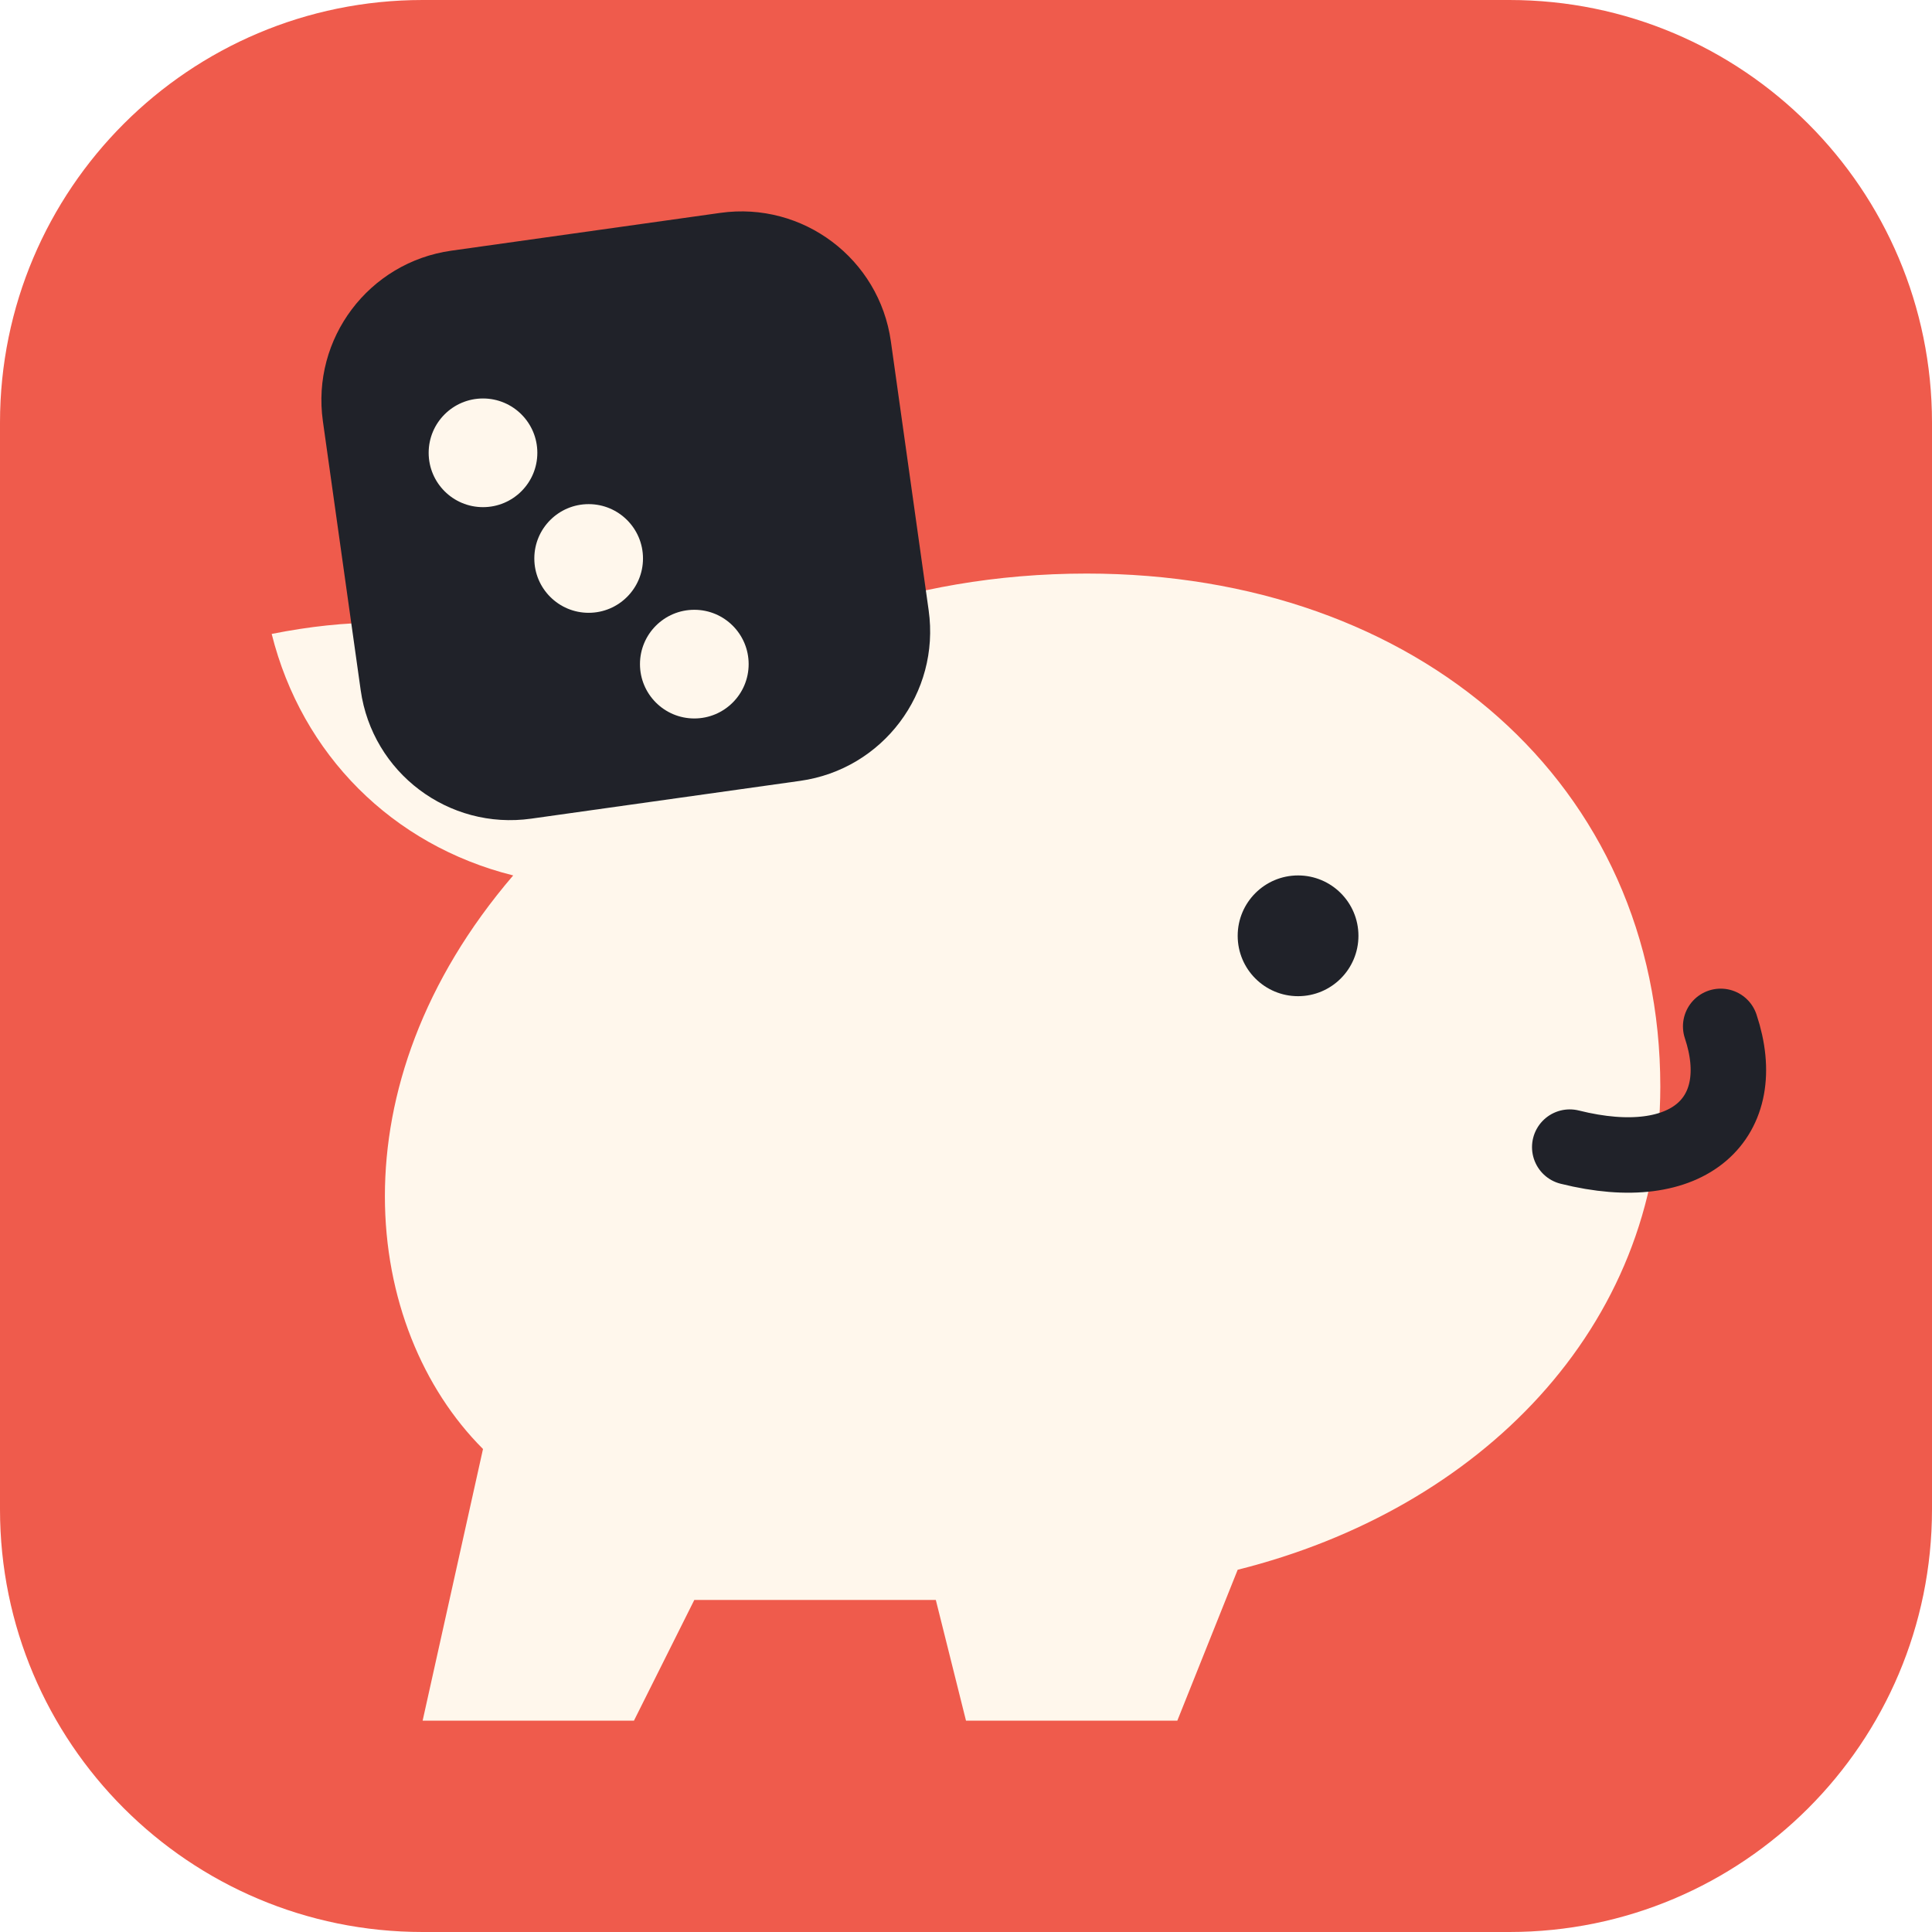
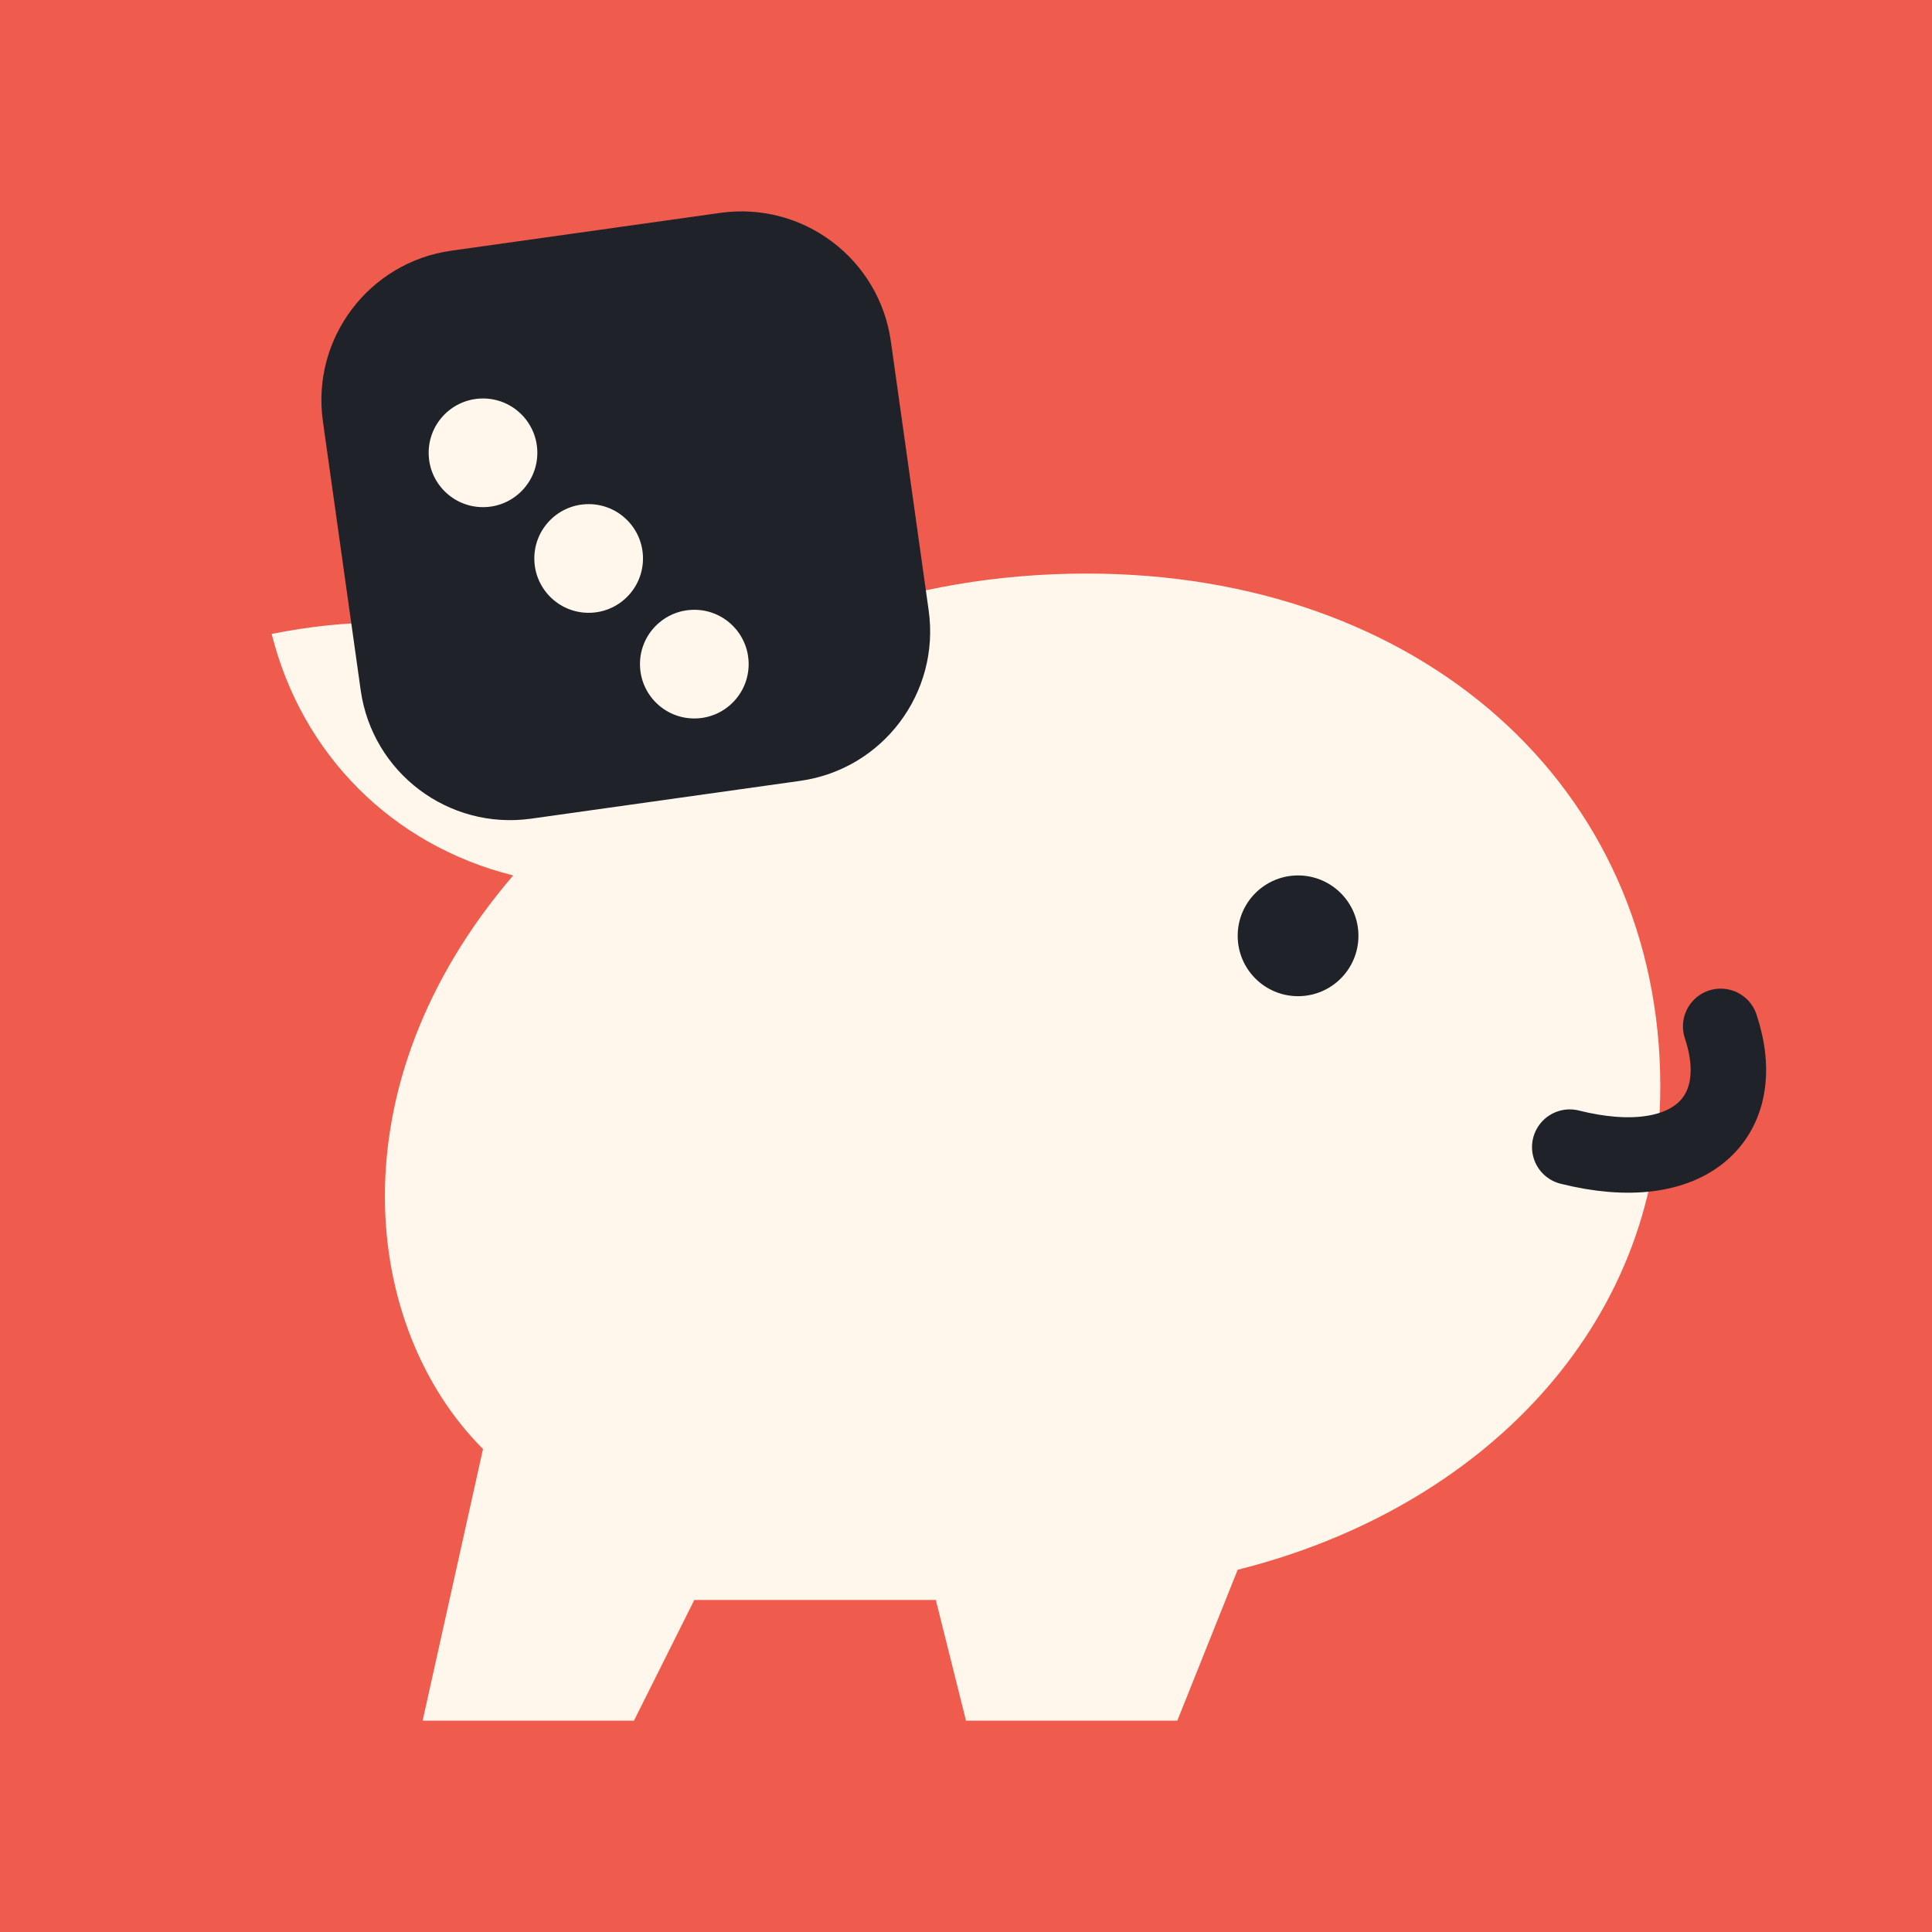
<svg xmlns="http://www.w3.org/2000/svg" viewBox="0 0 64 64" role="img" aria-label="Pig Dice">
-   <rect width="64" height="64" rx="14" fill="#ef5b4c" />
+   <rect width="64" height="64" fill="#ef5b4c" />
  <path d="M17 29c-4-1-7-4-8-8 5-1 9 0 12 3 4-3 9-5 15-5 11 0 19 7 19 17 0 8-6 14-14 16l-2 5h-7l-1-4h-8l-2 4h-7l2-9c-4-4-5-12 1-19Z" fill="#fff7ec" />
  <circle cx="43" cy="31" r="2" fill="#202229" />
  <path d="M52 38c4 1 6-1 5-4" fill="none" stroke="#202229" stroke-width="2.5" stroke-linecap="round" />
  <rect x="10" y="9" width="19" height="19" rx="5" fill="#202229" transform="rotate(-8 10 9)" />
  <g fill="#fff7ec">
    <circle cx="16" cy="15" r="1.8" />
    <circle cx="23" cy="22" r="1.8" />
    <circle cx="19.5" cy="18.5" r="1.8" />
  </g>
</svg>
